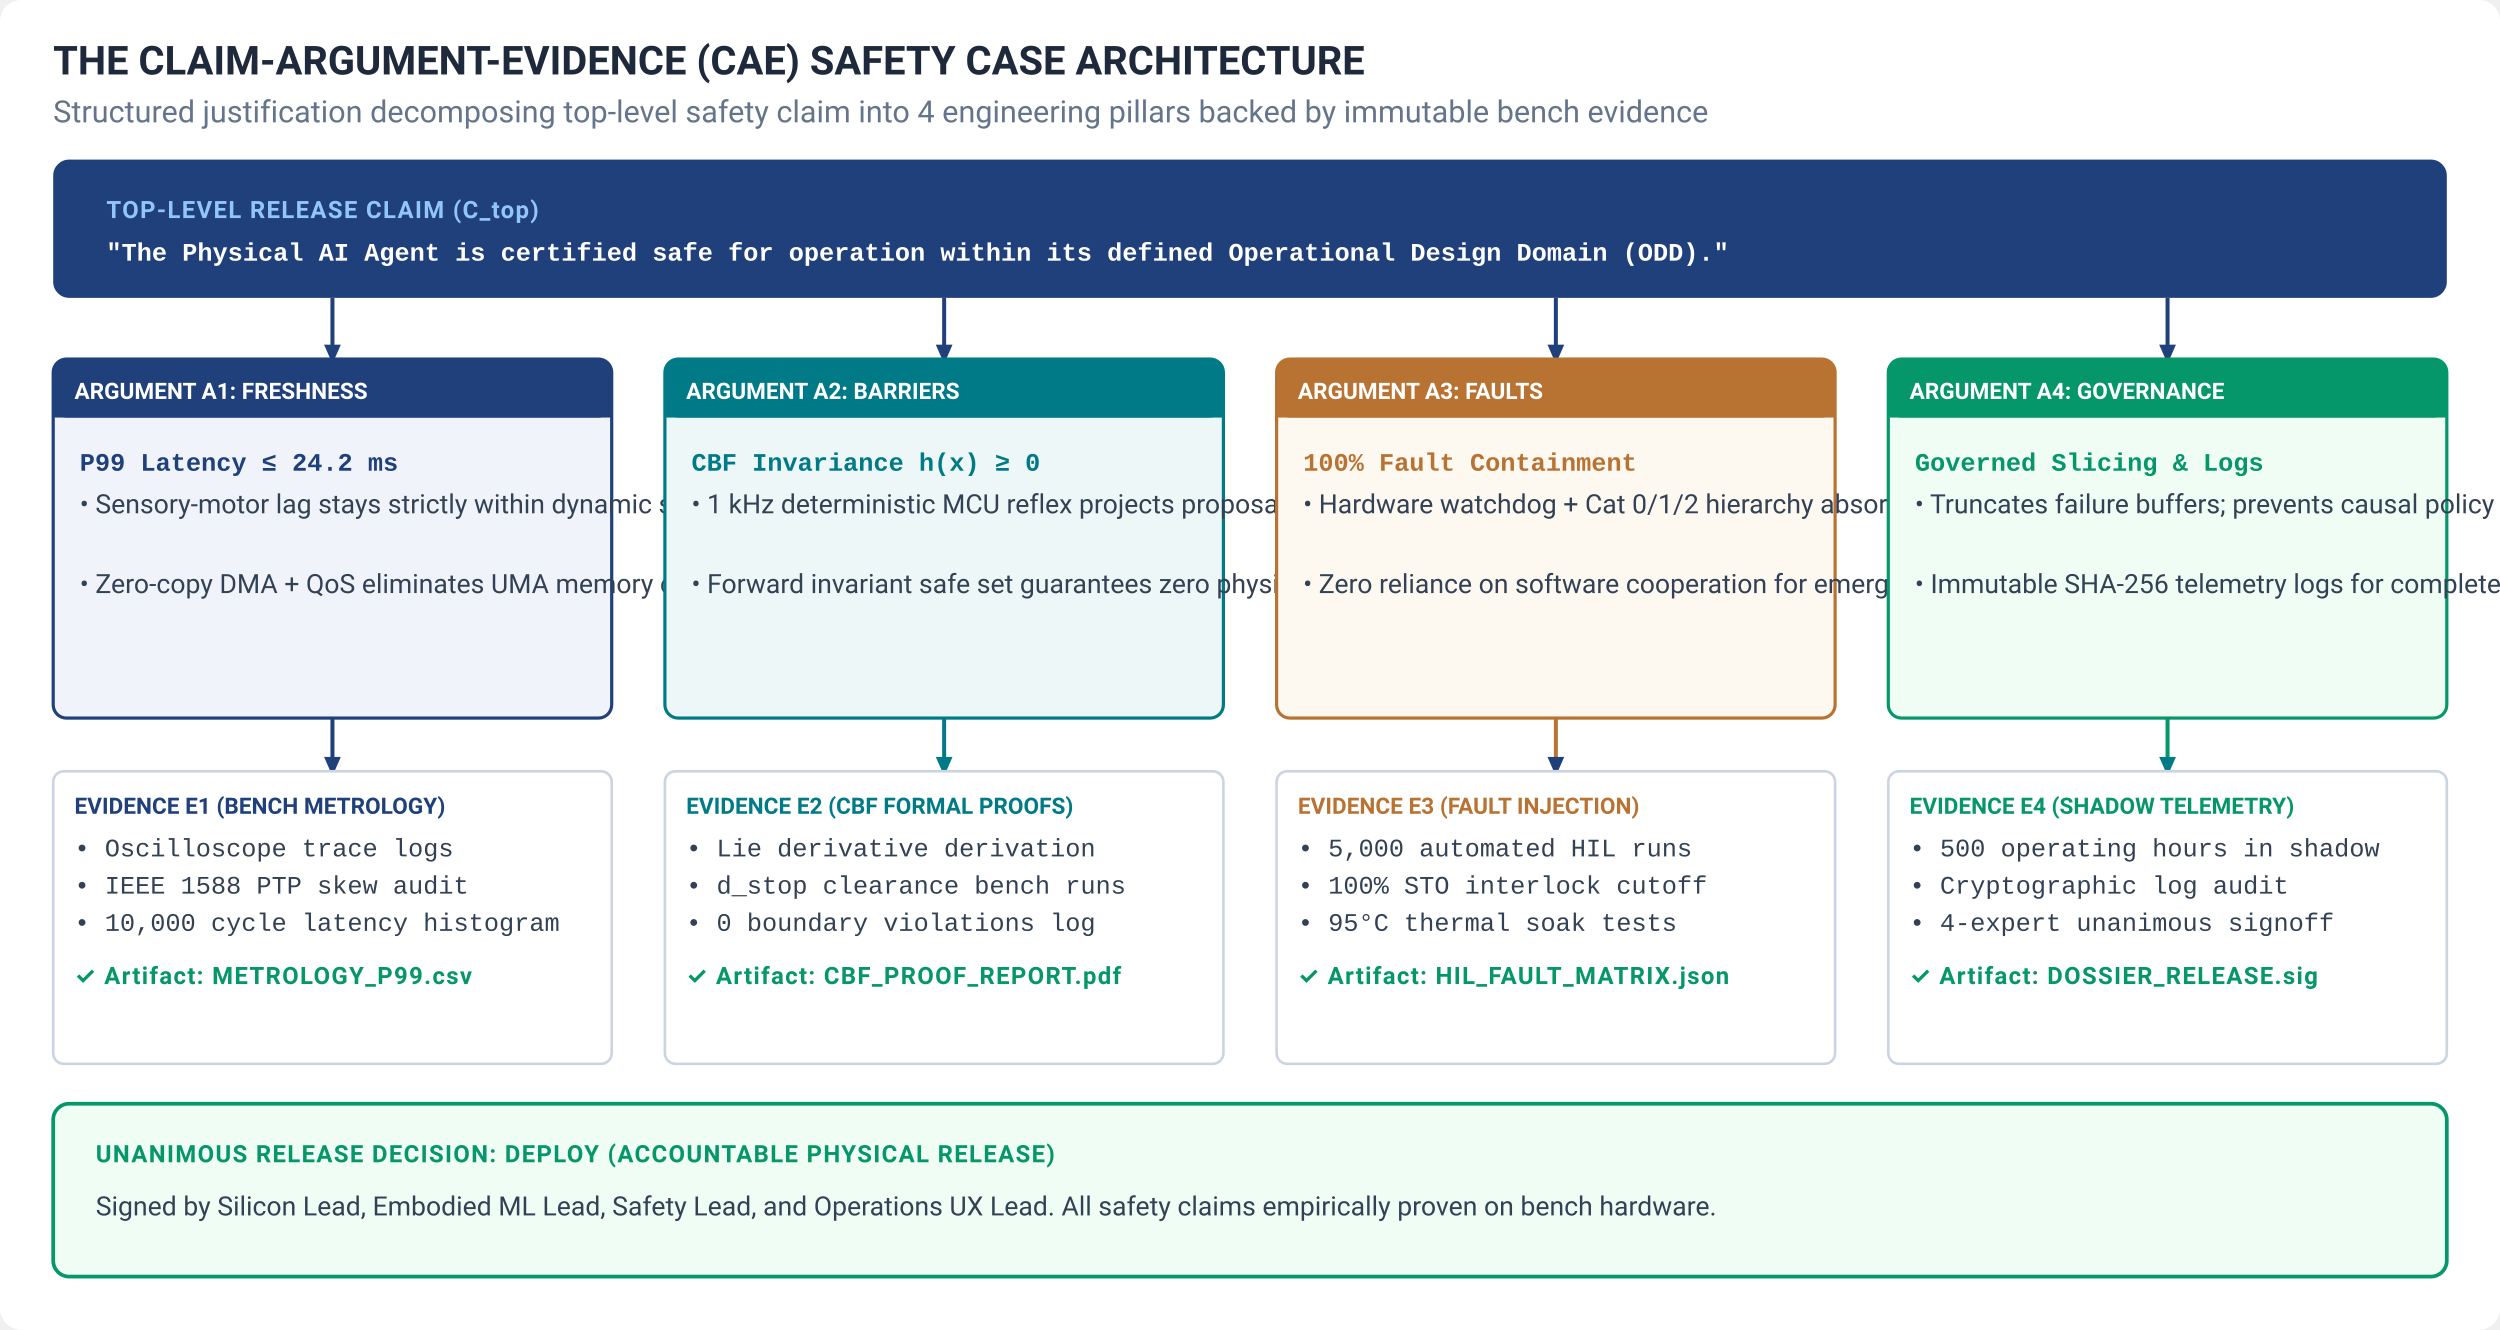
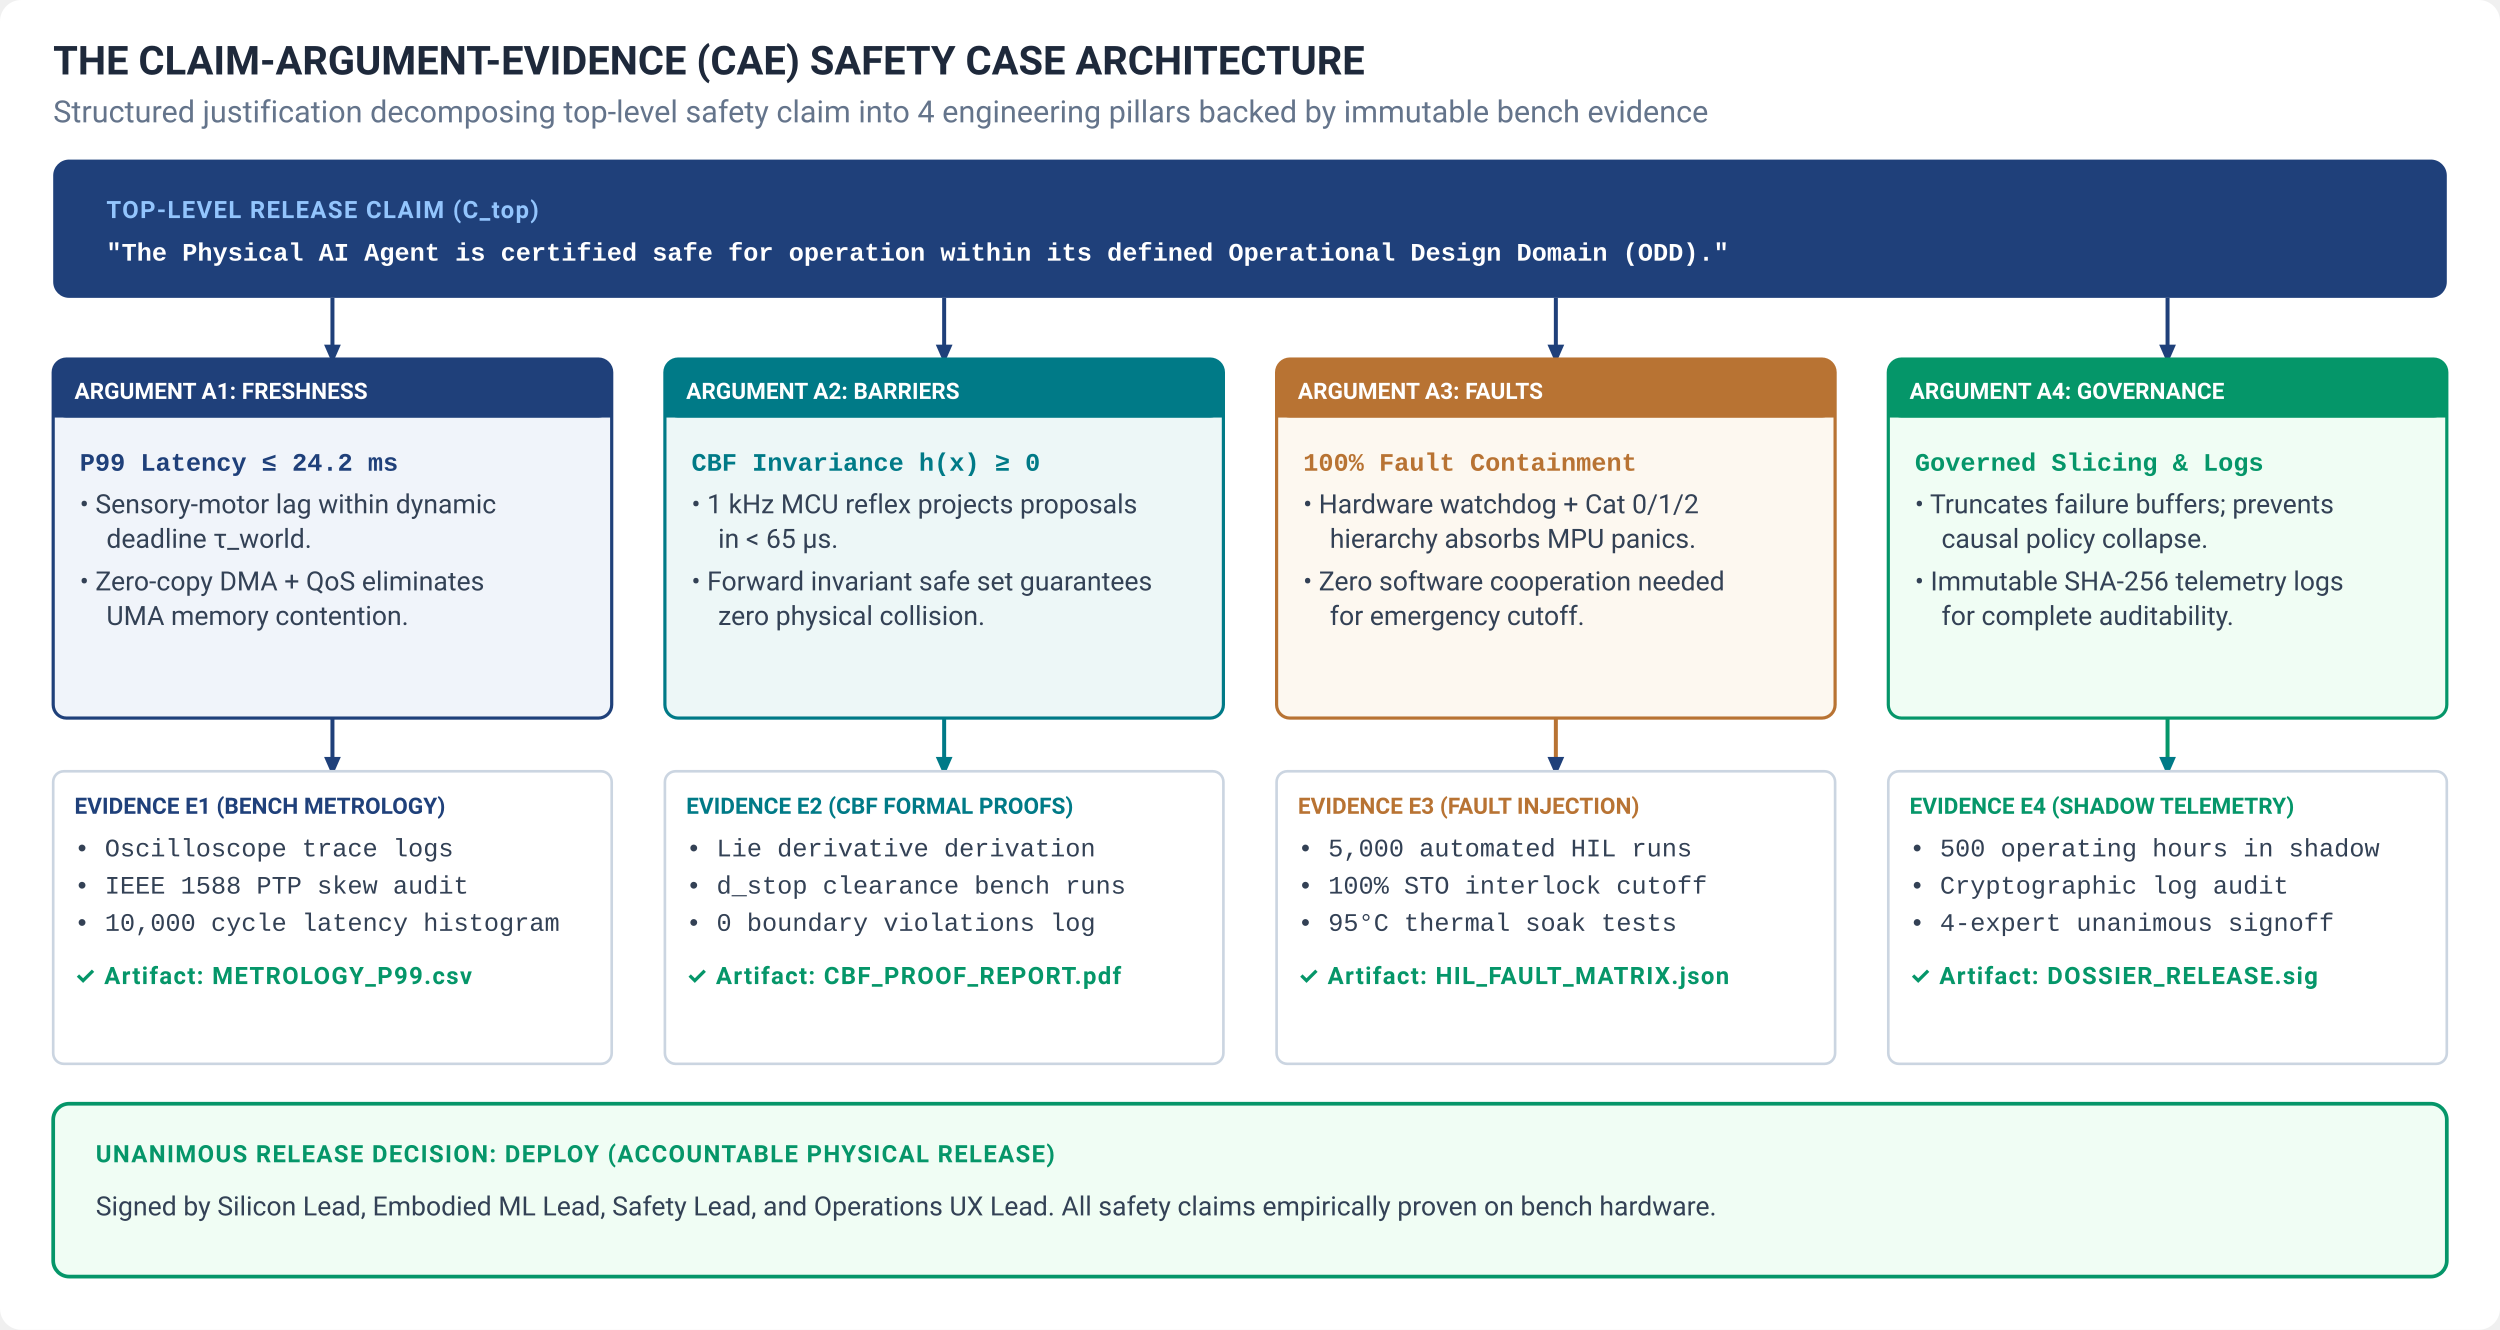
<svg xmlns="http://www.w3.org/2000/svg" viewBox="0 0 940 500" width="100%" height="100%">
  <defs>
    <style>
      .title { font-family: -apple-system, BlinkMacSystemFont, "Segoe UI", Roboto, Helvetica, Arial, sans-serif; font-size: 15px; font-weight: 700; fill: #1E293B; }
      .subtitle { font-family: -apple-system, BlinkMacSystemFont, "Segoe UI", Roboto, Helvetica, Arial, sans-serif; font-size: 11.5px; fill: #64748B; }
      .box-title { font-family: -apple-system, BlinkMacSystemFont, "Segoe UI", Roboto, Helvetica, Arial, sans-serif; font-size: 12px; font-weight: 700; }
      .body-txt { font-family: -apple-system, BlinkMacSystemFont, "Segoe UI", Roboto, Helvetica, Arial, sans-serif; font-size: 10px; fill: #334155; line-height: 1.4; }
      .mono-txt { font-family: "SFMono-Regular", Menlo, Monaco, Consolas, "Liberation Mono", "Courier New", monospace; font-size: 9.5px; }
      .badge-txt { font-family: -apple-system, BlinkMacSystemFont, "Segoe UI", Roboto, Helvetica, Arial, sans-serif; font-size: 9px; font-weight: 700; text-transform: uppercase; letter-spacing: 0.5px; }
      .tag-txt { font-family: -apple-system, BlinkMacSystemFont, "Segoe UI", Roboto, Helvetica, Arial, sans-serif; font-size: 8.5px; font-weight: 700; }
    </style>
    <marker id="arr-blue" viewBox="0 0 10 10" refX="6" refY="5" markerWidth="6" markerHeight="6" orient="auto-start-reverse">
      <path d="M 0 1.5 L 8 5 L 0 8.5 z" fill="#1F407A" />
    </marker>
    <marker id="arr-teal" viewBox="0 0 10 10" refX="6" refY="5" markerWidth="6" markerHeight="6" orient="auto-start-reverse">
      <path d="M 0 1.5 L 8 5 L 0 8.5 z" fill="#007A87" />
    </marker>
  </defs>
  <rect width="940" height="500" fill="#FFFFFF" rx="8" />
  <text class="title" x="20" y="28">THE CLAIM-ARGUMENT-EVIDENCE (CAE) SAFETY CASE ARCHITECTURE</text>
  <text class="subtitle" x="20" y="46">Structured justification decomposing top-level safety claim into 4 engineering pillars backed by immutable bench evidence</text>
  <g transform="translate(20, 60)">
    <rect width="900" height="52" rx="6" fill="#1F407A" />
    <text class="badge-txt" x="20" y="22" fill="#93C5FD">TOP-LEVEL RELEASE CLAIM (C_top)</text>
    <text class="mono-txt" x="20" y="38" fill="#FFFFFF" font-weight="700">
      "The Physical AI Agent is certified safe for operation within its defined Operational Design Domain (ODD)."
    </text>
  </g>
  <line x1="125" y1="112" x2="125" y2="135" stroke="#1F407A" stroke-width="1.5" marker-end="url(#arr-blue)" />
  <line x1="355" y1="112" x2="355" y2="135" stroke="#1F407A" stroke-width="1.5" marker-end="url(#arr-blue)" />
  <line x1="585" y1="112" x2="585" y2="135" stroke="#1F407A" stroke-width="1.5" marker-end="url(#arr-blue)" />
  <line x1="815" y1="112" x2="815" y2="135" stroke="#1F407A" stroke-width="1.5" marker-end="url(#arr-blue)" />
  <g transform="translate(20, 135)">
    <g transform="translate(0, 0)">
      <rect width="210" height="135" rx="5" fill="#F0F4FA" stroke="#1F407A" stroke-width="1.2" />
      <rect x="0" y="0" width="210" height="22" rx="5" fill="#1F407A" />
      <rect x="0" y="16" width="210" height="6" fill="#1F407A" />
      <text class="tag-txt" x="8" y="15" fill="#FFFFFF">ARGUMENT A1: FRESHNESS</text>
      <g transform="translate(10, 30)">
        <text class="mono-txt" x="0" y="12" fill="#1F407A" font-weight="700">P99 Latency ≤ 24.2 ms</text>
-         <text class="body-txt" x="0" y="28">• Sensory-motor lag stays strictly within dynamic stability deadline τ_world.</text>
-         <text class="body-txt" x="0" y="58">• Zero-copy DMA + QoS eliminates UMA memory contention.</text>
+         <text class="body-txt" x="0" y="28">
+           <tspan x="0" dy="0">• Sensory-motor lag within dynamic</tspan>
+           <tspan x="10" dy="13">deadline τ_world.</tspan>
+           <tspan x="0" dy="16">• Zero-copy DMA + QoS eliminates</tspan>
+           <tspan x="10" dy="13">UMA memory contention.</tspan>
+         </text>
      </g>
    </g>
    <g transform="translate(230, 0)">
      <rect width="210" height="135" rx="5" fill="#EDF7F7" stroke="#007A87" stroke-width="1.2" />
      <rect x="0" y="0" width="210" height="22" rx="5" fill="#007A87" />
      <rect x="0" y="16" width="210" height="6" fill="#007A87" />
      <text class="tag-txt" x="8" y="15" fill="#FFFFFF">ARGUMENT A2: BARRIERS</text>
      <g transform="translate(10, 30)">
        <text class="mono-txt" x="0" y="12" fill="#007A87" font-weight="700">CBF Invariance h(x) ≥ 0</text>
-         <text class="body-txt" x="0" y="28">• 1 kHz deterministic MCU reflex projects proposals in &lt; 65 μs.</text>
-         <text class="body-txt" x="0" y="58">• Forward invariant safe set guarantees zero physical collision.</text>
+         <text class="body-txt" x="0" y="28">
+           <tspan x="0" dy="0">• 1 kHz MCU reflex projects proposals</tspan>
+           <tspan x="10" dy="13">in &lt; 65 μs.</tspan>
+           <tspan x="0" dy="16">• Forward invariant safe set guarantees</tspan>
+           <tspan x="10" dy="13">zero physical collision.</tspan>
+         </text>
      </g>
    </g>
    <g transform="translate(460, 0)">
      <rect width="210" height="135" rx="5" fill="#FDF8F0" stroke="#B87333" stroke-width="1.2" />
      <rect x="0" y="0" width="210" height="22" rx="5" fill="#B87333" />
      <rect x="0" y="16" width="210" height="6" fill="#B87333" />
      <text class="tag-txt" x="8" y="15" fill="#FFFFFF">ARGUMENT A3: FAULTS</text>
      <g transform="translate(10, 30)">
        <text class="mono-txt" x="0" y="12" fill="#B87333" font-weight="700">100% Fault Containment</text>
-         <text class="body-txt" x="0" y="28">• Hardware watchdog + Cat 0/1/2 hierarchy absorbs MPU panics.</text>
-         <text class="body-txt" x="0" y="58">• Zero reliance on software cooperation for emergency cutoff.</text>
+         <text class="body-txt" x="0" y="28">
+           <tspan x="0" dy="0">• Hardware watchdog + Cat 0/1/2</tspan>
+           <tspan x="10" dy="13">hierarchy absorbs MPU panics.</tspan>
+           <tspan x="0" dy="16">• Zero software cooperation needed</tspan>
+           <tspan x="10" dy="13">for emergency cutoff.</tspan>
+         </text>
      </g>
    </g>
    <g transform="translate(690, 0)">
      <rect width="210" height="135" rx="5" fill="#F0FDF4" stroke="#059669" stroke-width="1.2" />
      <rect x="0" y="0" width="210" height="22" rx="5" fill="#059669" />
      <rect x="0" y="16" width="210" height="6" fill="#059669" />
      <text class="tag-txt" x="8" y="15" fill="#FFFFFF">ARGUMENT A4: GOVERNANCE</text>
      <g transform="translate(10, 30)">
        <text class="mono-txt" x="0" y="12" fill="#059669" font-weight="700">Governed Slicing &amp; Logs</text>
-         <text class="body-txt" x="0" y="28">• Truncates failure buffers; prevents causal policy collapse.</text>
-         <text class="body-txt" x="0" y="58">• Immutable SHA-256 telemetry logs for complete legal auditability.</text>
+         <text class="body-txt" x="0" y="28">
+           <tspan x="0" dy="0">• Truncates failure buffers; prevents</tspan>
+           <tspan x="10" dy="13">causal policy collapse.</tspan>
+           <tspan x="0" dy="16">• Immutable SHA-256 telemetry logs</tspan>
+           <tspan x="10" dy="13">for complete auditability.</tspan>
+         </text>
      </g>
    </g>
  </g>
  <line x1="125" y1="270" x2="125" y2="290" stroke="#1F407A" stroke-width="1.5" marker-end="url(#arr-blue)" />
  <line x1="355" y1="270" x2="355" y2="290" stroke="#007A87" stroke-width="1.5" marker-end="url(#arr-teal)" />
  <line x1="585" y1="270" x2="585" y2="290" stroke="#B87333" stroke-width="1.5" marker-end="url(#arr-blue)" />
  <line x1="815" y1="270" x2="815" y2="290" stroke="#059669" stroke-width="1.5" marker-end="url(#arr-teal)" />
  <g transform="translate(20, 290)">
    <g transform="translate(0, 0)">
      <rect width="210" height="110" rx="4" fill="#FFFFFF" stroke="#CBD5E1" stroke-width="1" />
      <text class="tag-txt" x="8" y="16" fill="#1F407A">EVIDENCE E1 (BENCH METROLOGY)</text>
      <text class="mono-txt" x="8" y="32" fill="#334155">• Oscilloscope trace logs</text>
      <text class="mono-txt" x="8" y="46" fill="#334155">• IEEE 1588 PTP skew audit</text>
      <text class="mono-txt" x="8" y="60" fill="#334155">• 10,000 cycle latency histogram</text>
      <text class="badge-txt" x="8" y="80" fill="#059669">✓ Artifact: METROLOGY_P99.csv</text>
    </g>
    <g transform="translate(230, 0)">
      <rect width="210" height="110" rx="4" fill="#FFFFFF" stroke="#CBD5E1" stroke-width="1" />
      <text class="tag-txt" x="8" y="16" fill="#007A87">EVIDENCE E2 (CBF FORMAL PROOFS)</text>
      <text class="mono-txt" x="8" y="32" fill="#334155">• Lie derivative derivation</text>
      <text class="mono-txt" x="8" y="46" fill="#334155">• d_stop clearance bench runs</text>
      <text class="mono-txt" x="8" y="60" fill="#334155">• 0 boundary violations log</text>
      <text class="badge-txt" x="8" y="80" fill="#059669">✓ Artifact: CBF_PROOF_REPORT.pdf</text>
    </g>
    <g transform="translate(460, 0)">
      <rect width="210" height="110" rx="4" fill="#FFFFFF" stroke="#CBD5E1" stroke-width="1" />
      <text class="tag-txt" x="8" y="16" fill="#B87333">EVIDENCE E3 (FAULT INJECTION)</text>
      <text class="mono-txt" x="8" y="32" fill="#334155">• 5,000 automated HIL runs</text>
      <text class="mono-txt" x="8" y="46" fill="#334155">• 100% STO interlock cutoff</text>
      <text class="mono-txt" x="8" y="60" fill="#334155">• 95°C thermal soak tests</text>
      <text class="badge-txt" x="8" y="80" fill="#059669">✓ Artifact: HIL_FAULT_MATRIX.json</text>
    </g>
    <g transform="translate(690, 0)">
      <rect width="210" height="110" rx="4" fill="#FFFFFF" stroke="#CBD5E1" stroke-width="1" />
      <text class="tag-txt" x="8" y="16" fill="#059669">EVIDENCE E4 (SHADOW TELEMETRY)</text>
      <text class="mono-txt" x="8" y="32" fill="#334155">• 500 operating hours in shadow</text>
      <text class="mono-txt" x="8" y="46" fill="#334155">• Cryptographic log audit</text>
      <text class="mono-txt" x="8" y="60" fill="#334155">• 4-expert unanimous signoff</text>
      <text class="badge-txt" x="8" y="80" fill="#059669">✓ Artifact: DOSSIER_RELEASE.sig</text>
    </g>
  </g>
  <g transform="translate(20, 415)">
    <rect width="900" height="65" rx="6" fill="#F0FDF4" stroke="#059669" stroke-width="1.4" />
    <text class="badge-txt" x="16" y="22" fill="#059669">UNANIMOUS RELEASE DECISION: DEPLOY (ACCOUNTABLE PHYSICAL RELEASE)</text>
    <text class="body-txt" x="16" y="42" fill="#1E293B">
      Signed by Silicon Lead, Embodied ML Lead, Safety Lead, and Operations UX Lead. All safety claims empirically proven on bench hardware.
    </text>
  </g>
</svg>
